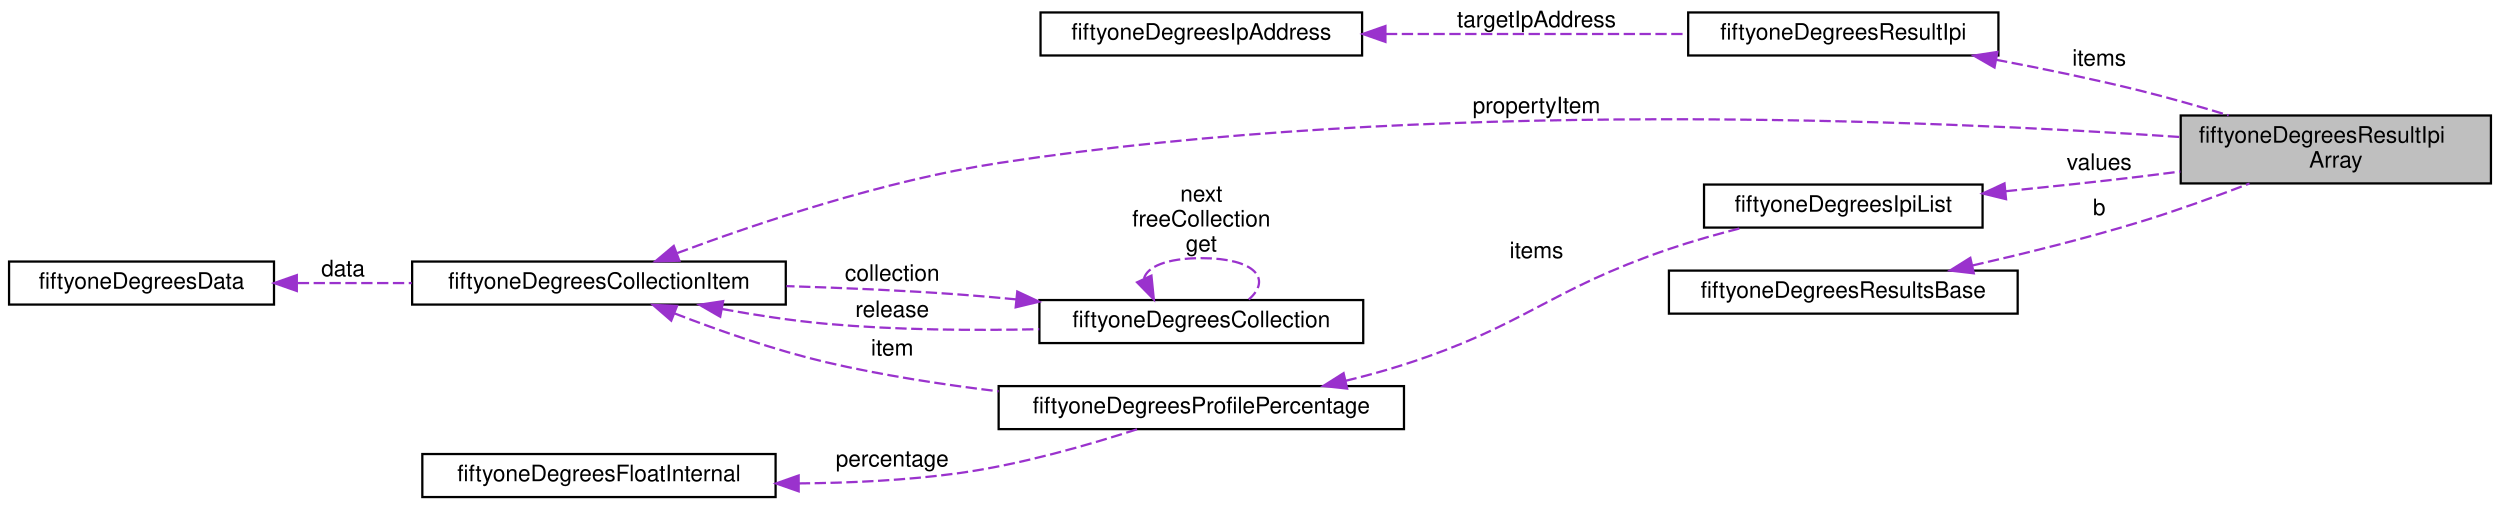
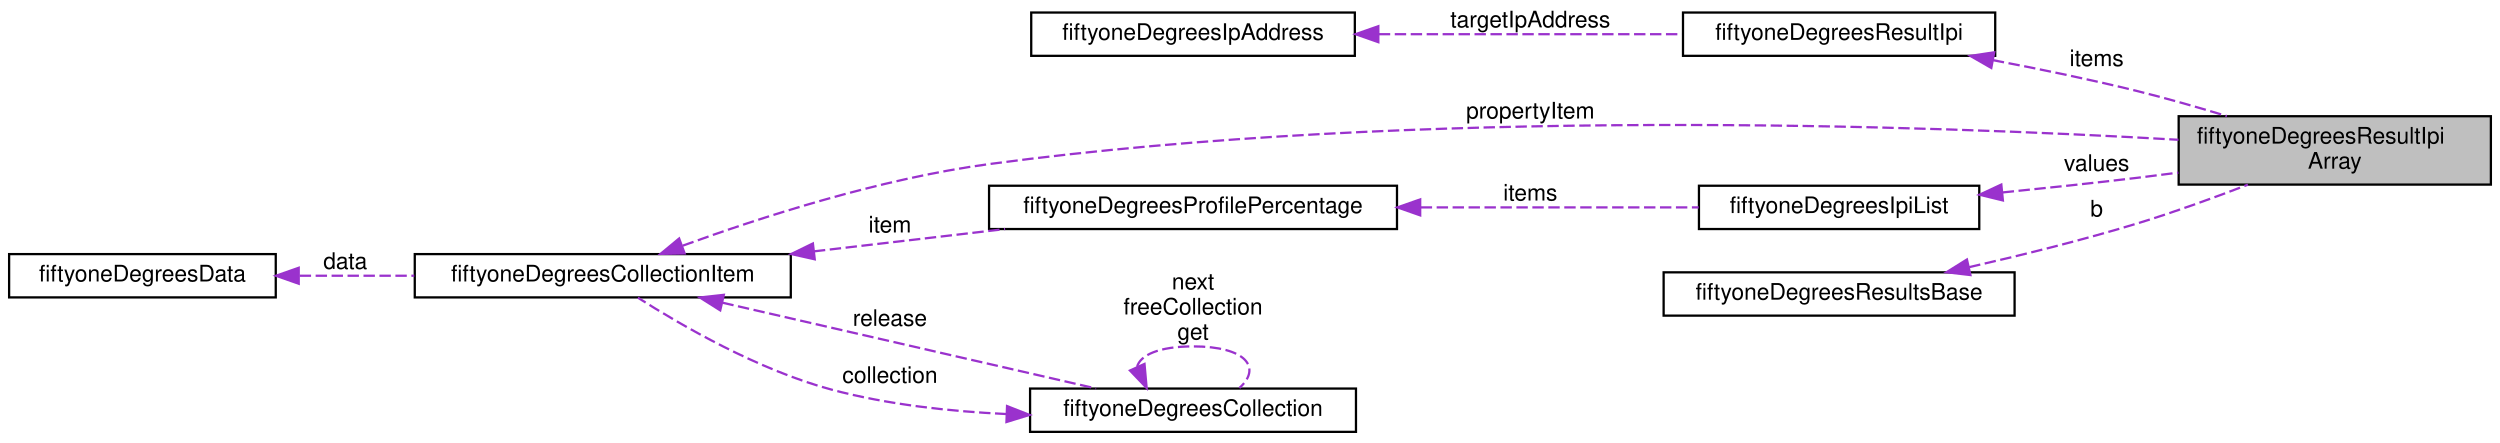
- <svg xmlns="http://www.w3.org/2000/svg" xmlns:xlink="http://www.w3.org/1999/xlink" width="1104pt" height="224pt" viewBox="0.00 0.00 1104.00 224.00">
-   <g id="graph0" class="graph" transform="scale(1 1) rotate(0) translate(4 220)">
+ <svg xmlns="http://www.w3.org/2000/svg" xmlns:xlink="http://www.w3.org/1999/xlink" width="1097pt" height="194pt" viewBox="0.00 0.00 1097.00 194.00">
+   <g id="graph0" class="graph" transform="scale(1 1) rotate(0) translate(4 190)">
    <g id="node1" class="node">
      <g id="a_node1">
        <a xlink:title="Array of items of type fiftyoneDegreesResultIpi used to easily access and track the size of the array...">
-           <polygon fill="#bfbfbf" stroke="black" points="959,-139 959,-169 1096,-169 1096,-139 959,-139" />
-           <text text-anchor="start" x="967" y="-157" font-family="Helvetica,sans-Serif" font-size="10.00">fiftyoneDegreesResultIpi</text>
-           <text text-anchor="middle" x="1027.5" y="-146" font-family="Helvetica,sans-Serif" font-size="10.00">Array</text>
+           <polygon fill="#bfbfbf" stroke="black" points="952,-109 952,-139 1089,-139 1089,-109 952,-109" />
+           <text text-anchor="start" x="960" y="-127" font-family="Helvetica,sans-Serif" font-size="10.00">fiftyoneDegreesResultIpi</text>
+           <text text-anchor="middle" x="1020.5" y="-116" font-family="Helvetica,sans-Serif" font-size="10.00">Array</text>
        </a>
      </g>
    </g>
    <g id="node2" class="node">
      <g id="a_node2">
        <a xlink:href="structfiftyone_degrees_result_ipi.html" target="_top" xlink:title="Singular IP address result returned by a detection process method.">
-           <polygon fill="none" stroke="black" points="741.5,-195.5 741.5,-214.5 878.5,-214.5 878.5,-195.5 741.5,-195.5" />
-           <text text-anchor="middle" x="810" y="-202.5" font-family="Helvetica,sans-Serif" font-size="10.00">fiftyoneDegreesResultIpi</text>
+           <polygon fill="none" stroke="black" points="734.5,-165.5 734.5,-184.5 871.5,-184.5 871.5,-165.5 734.5,-165.5" />
+           <text text-anchor="middle" x="803" y="-172.5" font-family="Helvetica,sans-Serif" font-size="10.00">fiftyoneDegreesResultIpi</text>
        </a>
      </g>
    </g>
    <g id="edge1" class="edge">
-       <path fill="none" stroke="#9a32cd" stroke-dasharray="5,2" d="M877.46,-193.61C897.94,-189.73 920.49,-185.08 941,-180 953.8,-176.83 967.53,-172.9 980.15,-169.06" />
-       <polygon fill="#9a32cd" stroke="#9a32cd" points="876.78,-190.18 867.59,-195.46 878.06,-197.06 876.78,-190.18" />
-       <text text-anchor="middle" x="923" y="-191" font-family="Helvetica,sans-Serif" font-size="10.00"> items</text>
+       <path fill="none" stroke="#9a32cd" stroke-dasharray="5,2" d="M870.46,-163.61C890.94,-159.73 913.49,-155.08 934,-150 946.8,-146.83 960.53,-142.9 973.15,-139.06" />
+       <polygon fill="#9a32cd" stroke="#9a32cd" points="869.78,-160.18 860.59,-165.46 871.06,-167.06 869.78,-160.18" />
+       <text text-anchor="middle" x="916" y="-161" font-family="Helvetica,sans-Serif" font-size="10.00"> items</text>
    </g>
    <g id="node3" class="node">
      <g id="a_node3">
        <a xlink:href="structfiftyone_degrees_ip_address.html" target="_top" xlink:title="The structure to hold a IP Address in byte array format.">
-           <polygon fill="none" stroke="black" points="455.5,-195.5 455.5,-214.5 597.5,-214.5 597.5,-195.5 455.5,-195.5" />
-           <text text-anchor="middle" x="526.5" y="-202.5" font-family="Helvetica,sans-Serif" font-size="10.00">fiftyoneDegreesIpAddress</text>
+           <polygon fill="none" stroke="black" points="448.5,-165.5 448.5,-184.5 590.5,-184.5 590.5,-165.5 448.5,-165.5" />
+           <text text-anchor="middle" x="519.5" y="-172.5" font-family="Helvetica,sans-Serif" font-size="10.00">fiftyoneDegreesIpAddress</text>
        </a>
      </g>
    </g>
    <g id="edge2" class="edge">
-       <path fill="none" stroke="#9a32cd" stroke-dasharray="5,2" d="M608.02,-205C650.08,-205 700.99,-205 741.04,-205" />
-       <polygon fill="#9a32cd" stroke="#9a32cd" points="607.81,-201.5 597.81,-205 607.81,-208.5 607.81,-201.5" />
-       <text text-anchor="middle" x="674.5" y="-208" font-family="Helvetica,sans-Serif" font-size="10.00"> targetIpAddress</text>
+       <path fill="none" stroke="#9a32cd" stroke-dasharray="5,2" d="M601.02,-175C643.08,-175 693.99,-175 734.04,-175" />
+       <polygon fill="#9a32cd" stroke="#9a32cd" points="600.81,-171.5 590.81,-175 600.81,-178.5 600.81,-171.5" />
+       <text text-anchor="middle" x="667.5" y="-178" font-family="Helvetica,sans-Serif" font-size="10.00"> targetIpAddress</text>
    </g>
    <g id="node4" class="node">
      <g id="a_node4">
        <a xlink:href="structfiftyone_degrees_ipi_list.html" target="_top" xlink:title="The structure which represents the list of values returned for the required property from the results...">
-           <polygon fill="none" stroke="black" points="748.5,-119.5 748.5,-138.5 871.5,-138.5 871.5,-119.5 748.5,-119.5" />
-           <text text-anchor="middle" x="810" y="-126.5" font-family="Helvetica,sans-Serif" font-size="10.00">fiftyoneDegreesIpiList</text>
+           <polygon fill="none" stroke="black" points="741.5,-89.5 741.5,-108.5 864.5,-108.5 864.5,-89.5 741.5,-89.5" />
+           <text text-anchor="middle" x="803" y="-96.5" font-family="Helvetica,sans-Serif" font-size="10.00">fiftyoneDegreesIpiList</text>
        </a>
      </g>
    </g>
    <g id="edge3" class="edge">
-       <path fill="none" stroke="#9a32cd" stroke-dasharray="5,2" d="M881.77,-135.56C901,-137.49 921.82,-139.7 941,-142 946.8,-142.7 952.82,-143.46 958.86,-144.25" />
-       <polygon fill="#9a32cd" stroke="#9a32cd" points="881.87,-132.05 871.57,-134.55 881.18,-139.02 881.87,-132.05" />
-       <text text-anchor="middle" x="923" y="-145" font-family="Helvetica,sans-Serif" font-size="10.00"> values</text>
+       <path fill="none" stroke="#9a32cd" stroke-dasharray="5,2" d="M874.77,-105.56C894,-107.49 914.82,-109.7 934,-112 939.8,-112.7 945.82,-113.46 951.86,-114.25" />
+       <polygon fill="#9a32cd" stroke="#9a32cd" points="874.87,-102.05 864.57,-104.55 874.18,-109.02 874.87,-102.05" />
+       <text text-anchor="middle" x="916" y="-115" font-family="Helvetica,sans-Serif" font-size="10.00"> values</text>
    </g>
    <g id="node5" class="node">
      <g id="a_node5">
        <a xlink:href="structfiftyone_degrees_profile_percentage.html" target="_top" xlink:title="The structure to hold a pair of result item and its percentage When getting values for a property fro...">
-           <polygon fill="none" stroke="black" points="437,-30.5 437,-49.5 616,-49.5 616,-30.5 437,-30.5" />
-           <text text-anchor="middle" x="526.5" y="-37.5" font-family="Helvetica,sans-Serif" font-size="10.00">fiftyoneDegreesProfilePercentage</text>
+           <polygon fill="none" stroke="black" points="430,-89.5 430,-108.5 609,-108.5 609,-89.5 430,-89.5" />
+           <text text-anchor="middle" x="519.5" y="-96.5" font-family="Helvetica,sans-Serif" font-size="10.00">fiftyoneDegreesProfilePercentage</text>
        </a>
      </g>
    </g>
    <g id="edge4" class="edge">
-       <path fill="none" stroke="#9a32cd" stroke-dasharray="5,2" d="M590.18,-51.83C598.93,-53.95 607.74,-56.34 616,-59 670,-76.37 679.3,-91.72 733,-110 743.43,-113.55 754.87,-116.75 765.63,-119.48" />
-       <polygon fill="#9a32cd" stroke="#9a32cd" points="590.9,-48.4 580.37,-49.55 589.32,-55.22 590.9,-48.4" />
-       <text text-anchor="middle" x="674.5" y="-106" font-family="Helvetica,sans-Serif" font-size="10.00"> items</text>
+       <path fill="none" stroke="#9a32cd" stroke-dasharray="5,2" d="M619.4,-99C660.04,-99 705.81,-99 741.36,-99" />
+       <polygon fill="#9a32cd" stroke="#9a32cd" points="619.18,-95.5 609.18,-99 619.18,-102.5 619.18,-95.5" />
+       <text text-anchor="middle" x="667.5" y="-102" font-family="Helvetica,sans-Serif" font-size="10.00"> items</text>
    </g>
    <g id="node6" class="node">
      <g id="a_node6">
        <a xlink:href="structfiftyone_degrees_collection_item.html" target="_top" xlink:title="Used to store a handle to the underlying item that could be used to release the item when it's finish...">
-           <polygon fill="none" stroke="black" points="178,-85.5 178,-104.5 343,-104.5 343,-85.5 178,-85.5" />
-           <text text-anchor="middle" x="260.5" y="-92.5" font-family="Helvetica,sans-Serif" font-size="10.00">fiftyoneDegreesCollectionItem</text>
+           <polygon fill="none" stroke="black" points="178,-59.5 178,-78.5 343,-78.5 343,-59.5 178,-59.5" />
+           <text text-anchor="middle" x="260.5" y="-66.5" font-family="Helvetica,sans-Serif" font-size="10.00">fiftyoneDegreesCollectionItem</text>
        </a>
      </g>
    </g>
-     <g id="edge12" class="edge">
-       <path fill="none" stroke="#9a32cd" stroke-dasharray="5,2" d="M295.08,-108.25C329.92,-121.26 386.32,-140.24 437,-148 624.16,-176.67 848.67,-167.03 958.81,-159.49" />
-       <polygon fill="#9a32cd" stroke="#9a32cd" points="296.01,-104.86 285.41,-104.59 293.53,-111.41 296.01,-104.86" />
-       <text text-anchor="middle" x="674.5" y="-170" font-family="Helvetica,sans-Serif" font-size="10.00"> propertyItem</text>
+     <g id="edge11" class="edge">
+       <path fill="none" stroke="#9a32cd" stroke-dasharray="5,2" d="M295.61,-82.21C329.19,-94.42 382.25,-111.61 430,-118 617.68,-143.1 841.96,-135.05 951.93,-128.66" />
+       <polygon fill="#9a32cd" stroke="#9a32cd" points="296.43,-78.78 285.84,-78.59 294,-85.35 296.43,-78.78" />
+       <text text-anchor="middle" x="667.5" y="-138" font-family="Helvetica,sans-Serif" font-size="10.00"> propertyItem</text>
    </g>
    <g id="edge5" class="edge">
-       <path fill="none" stroke="#9a32cd" stroke-dasharray="5,2" d="M293.87,-81.6C313.07,-74.16 338.07,-65.36 361,-60 385.37,-54.3 412.18,-50.17 436.95,-47.19" />
-       <polygon fill="#9a32cd" stroke="#9a32cd" points="292.41,-78.41 284.4,-85.34 294.98,-84.93 292.41,-78.41" />
-       <text text-anchor="middle" x="390" y="-63" font-family="Helvetica,sans-Serif" font-size="10.00"> item</text>
+       <path fill="none" stroke="#9a32cd" stroke-dasharray="5,2" d="M353.14,-79.7C380.53,-82.89 410.36,-86.38 437.04,-89.49" />
+       <polygon fill="#9a32cd" stroke="#9a32cd" points="353.51,-76.22 343.17,-78.53 352.7,-83.17 353.51,-76.22" />
+       <text text-anchor="middle" x="386.5" y="-88" font-family="Helvetica,sans-Serif" font-size="10.00"> item</text>
    </g>
    <g id="node7" class="node">
      <g id="a_node7">
        <a xlink:href="structfiftyone_degrees_collection.html" target="_top" xlink:title="All the shared methods and fields required by file, memory and cached collections.">
-           <polygon fill="none" stroke="black" points="455,-68.5 455,-87.5 598,-87.5 598,-68.5 455,-68.5" />
-           <text text-anchor="middle" x="526.5" y="-75.5" font-family="Helvetica,sans-Serif" font-size="10.00">fiftyoneDegreesCollection</text>
+           <polygon fill="none" stroke="black" points="448,-0.5 448,-19.5 591,-19.5 591,-0.5 448,-0.5" />
+           <text text-anchor="middle" x="519.5" y="-7.5" font-family="Helvetica,sans-Serif" font-size="10.00">fiftyoneDegreesCollection</text>
        </a>
      </g>
    </g>
    <g id="edge7" class="edge">
-       <path fill="none" stroke="#9a32cd" stroke-dasharray="5,2" d="M314.9,-83.53C329.75,-80.83 345.94,-78.35 361,-77 391.72,-74.24 425.8,-73.99 454.93,-74.62" />
-       <polygon fill="#9a32cd" stroke="#9a32cd" points="314.04,-80.13 304.86,-85.42 315.34,-87.01 314.04,-80.13" />
-       <text text-anchor="middle" x="390" y="-80" font-family="Helvetica,sans-Serif" font-size="10.00"> release</text>
+       <path fill="none" stroke="#9a32cd" stroke-dasharray="5,2" d="M313,-57.18C361.2,-46.11 432.31,-29.79 476.98,-19.53" />
+       <polygon fill="#9a32cd" stroke="#9a32cd" points="312.04,-53.81 303.08,-59.46 313.61,-60.63 312.04,-53.81" />
+       <text text-anchor="middle" x="386.5" y="-47" font-family="Helvetica,sans-Serif" font-size="10.00"> release</text>
    </g>
    <g id="edge6" class="edge">
-       <path fill="none" stroke="#9a32cd" stroke-dasharray="5,2" d="M444.69,-87.8C436.03,-88.64 427.34,-89.4 419,-90 394.44,-91.77 367.68,-92.91 343.31,-93.65" />
-       <polygon fill="#9a32cd" stroke="#9a32cd" points="445.23,-91.26 454.82,-86.77 444.52,-84.29 445.23,-91.26" />
-       <text text-anchor="middle" x="390" y="-96" font-family="Helvetica,sans-Serif" font-size="10.00"> collection</text>
+       <path fill="none" stroke="#9a32cd" stroke-dasharray="5,2" d="M437.6,-8.32C412.7,-9.48 385.42,-12.47 361,-19 328.69,-27.64 294.61,-47.44 275.91,-59.37" />
+       <polygon fill="#9a32cd" stroke="#9a32cd" points="437.89,-11.81 447.75,-7.94 437.63,-4.82 437.89,-11.81" />
+       <text text-anchor="middle" x="386.5" y="-22" font-family="Helvetica,sans-Serif" font-size="10.00"> collection</text>
    </g>
    <g id="edge8" class="edge">
-       <path fill="none" stroke="#9a32cd" stroke-dasharray="5,2" d="M501.2,-97.03C502.58,-102.13 511.01,-106 526.5,-106 550.67,-106 557.66,-96.57 547.46,-87.76" />
-       <polygon fill="#9a32cd" stroke="#9a32cd" points="504.47,-98.3 505.54,-87.76 498.13,-95.33 504.47,-98.3" />
-       <text text-anchor="middle" x="526.5" y="-131" font-family="Helvetica,sans-Serif" font-size="10.00"> next</text>
-       <text text-anchor="middle" x="526.5" y="-120" font-family="Helvetica,sans-Serif" font-size="10.00">freeCollection</text>
-       <text text-anchor="middle" x="526.5" y="-109" font-family="Helvetica,sans-Serif" font-size="10.00">get</text>
+       <path fill="none" stroke="#9a32cd" stroke-dasharray="5,2" d="M494.95,-29.03C496.29,-34.13 504.47,-38 519.5,-38 542.96,-38 549.74,-28.57 539.85,-19.76" />
+       <polygon fill="#9a32cd" stroke="#9a32cd" points="498.21,-30.31 499.15,-19.76 491.83,-27.42 498.21,-30.31" />
+       <text text-anchor="middle" x="519.5" y="-63" font-family="Helvetica,sans-Serif" font-size="10.00"> next</text>
+       <text text-anchor="middle" x="519.5" y="-52" font-family="Helvetica,sans-Serif" font-size="10.00">freeCollection</text>
+       <text text-anchor="middle" x="519.5" y="-41" font-family="Helvetica,sans-Serif" font-size="10.00">get</text>
    </g>
    <g id="node8" class="node">
      <g id="a_node8">
        <a xlink:href="structfiftyone_degrees_data.html" target="_top" xlink:title="Data structure used for reusing memory which may have been allocated in a previous operation.">
-           <polygon fill="none" stroke="black" points="0,-85.5 0,-104.5 117,-104.5 117,-85.5 0,-85.5" />
-           <text text-anchor="middle" x="58.5" y="-92.5" font-family="Helvetica,sans-Serif" font-size="10.00">fiftyoneDegreesData</text>
+           <polygon fill="none" stroke="black" points="0,-59.5 0,-78.5 117,-78.5 117,-59.5 0,-59.5" />
+           <text text-anchor="middle" x="58.5" y="-66.5" font-family="Helvetica,sans-Serif" font-size="10.00">fiftyoneDegreesData</text>
        </a>
      </g>
    </g>
    <g id="edge9" class="edge">
-       <path fill="none" stroke="#9a32cd" stroke-dasharray="5,2" d="M127.5,-95C143.67,-95 161.08,-95 177.78,-95" />
-       <polygon fill="#9a32cd" stroke="#9a32cd" points="127.08,-91.5 117.08,-95 127.08,-98.5 127.08,-91.5" />
-       <text text-anchor="middle" x="147.5" y="-98" font-family="Helvetica,sans-Serif" font-size="10.00"> data</text>
+       <path fill="none" stroke="#9a32cd" stroke-dasharray="5,2" d="M127.5,-69C143.67,-69 161.08,-69 177.78,-69" />
+       <polygon fill="#9a32cd" stroke="#9a32cd" points="127.08,-65.5 117.08,-69 127.08,-72.5 127.08,-65.5" />
+       <text text-anchor="middle" x="147.5" y="-72" font-family="Helvetica,sans-Serif" font-size="10.00"> data</text>
    </g>
    <g id="node9" class="node">
      <g id="a_node9">
-         <a xlink:href="structfiftyone_degrees_float_internal.html" target="_top" xlink:title="Struture that represents 51Degrees implementation, which encapsulate an array of 4 bytes.">
-           <polygon fill="none" stroke="black" points="182.5,-0.5 182.5,-19.5 338.5,-19.5 338.5,-0.5 182.5,-0.5" />
-           <text text-anchor="middle" x="260.5" y="-7.5" font-family="Helvetica,sans-Serif" font-size="10.00">fiftyoneDegreesFloatInternal</text>
+         <a xlink:href="structfiftyone_degrees_results_base.html" target="_top" xlink:title="Base results structure which any processing results should extend.">
+           <polygon fill="none" stroke="black" points="726,-51.5 726,-70.5 880,-70.5 880,-51.5 726,-51.5" />
+           <text text-anchor="middle" x="803" y="-58.5" font-family="Helvetica,sans-Serif" font-size="10.00">fiftyoneDegreesResultsBase</text>
        </a>
      </g>
    </g>
    <g id="edge10" class="edge">
-       <path fill="none" stroke="#9a32cd" stroke-dasharray="5,2" d="M348.75,-6.53C371.68,-6.72 396.34,-7.9 419,-11 446.53,-14.77 477.04,-23.57 498.32,-30.5" />
-       <polygon fill="#9a32cd" stroke="#9a32cd" points="348.7,-3.03 338.69,-6.51 348.68,-10.03 348.7,-3.03" />
-       <text text-anchor="middle" x="390" y="-14" font-family="Helvetica,sans-Serif" font-size="10.00"> percentage</text>
-     </g>
-     <g id="node10" class="node">
-       <g id="a_node10">
-         <a xlink:href="structfiftyone_degrees_results_base.html" target="_top" xlink:title="Base results structure which any processing results should extend.">
-           <polygon fill="none" stroke="black" points="733,-81.5 733,-100.5 887,-100.5 887,-81.5 733,-81.5" />
-           <text text-anchor="middle" x="810" y="-88.5" font-family="Helvetica,sans-Serif" font-size="10.00">fiftyoneDegreesResultsBase</text>
-         </a>
-       </g>
-     </g>
-     <g id="edge11" class="edge">
-       <path fill="none" stroke="#9a32cd" stroke-dasharray="5,2" d="M867.07,-102.77C890.14,-108.03 917.03,-114.69 941,-122 957.07,-126.9 974.49,-133.23 989.39,-138.96" />
-       <polygon fill="#9a32cd" stroke="#9a32cd" points="867.62,-99.31 857.1,-100.53 866.09,-106.14 867.62,-99.31" />
-       <text text-anchor="middle" x="923" y="-125" font-family="Helvetica,sans-Serif" font-size="10.00"> b</text>
+       <path fill="none" stroke="#9a32cd" stroke-dasharray="5,2" d="M860.07,-72.77C883.14,-78.03 910.03,-84.69 934,-92 950.07,-96.9 967.49,-103.23 982.39,-108.96" />
+       <polygon fill="#9a32cd" stroke="#9a32cd" points="860.62,-69.31 850.1,-70.53 859.09,-76.14 860.62,-69.31" />
+       <text text-anchor="middle" x="916" y="-95" font-family="Helvetica,sans-Serif" font-size="10.00"> b</text>
    </g>
  </g>
</svg>
